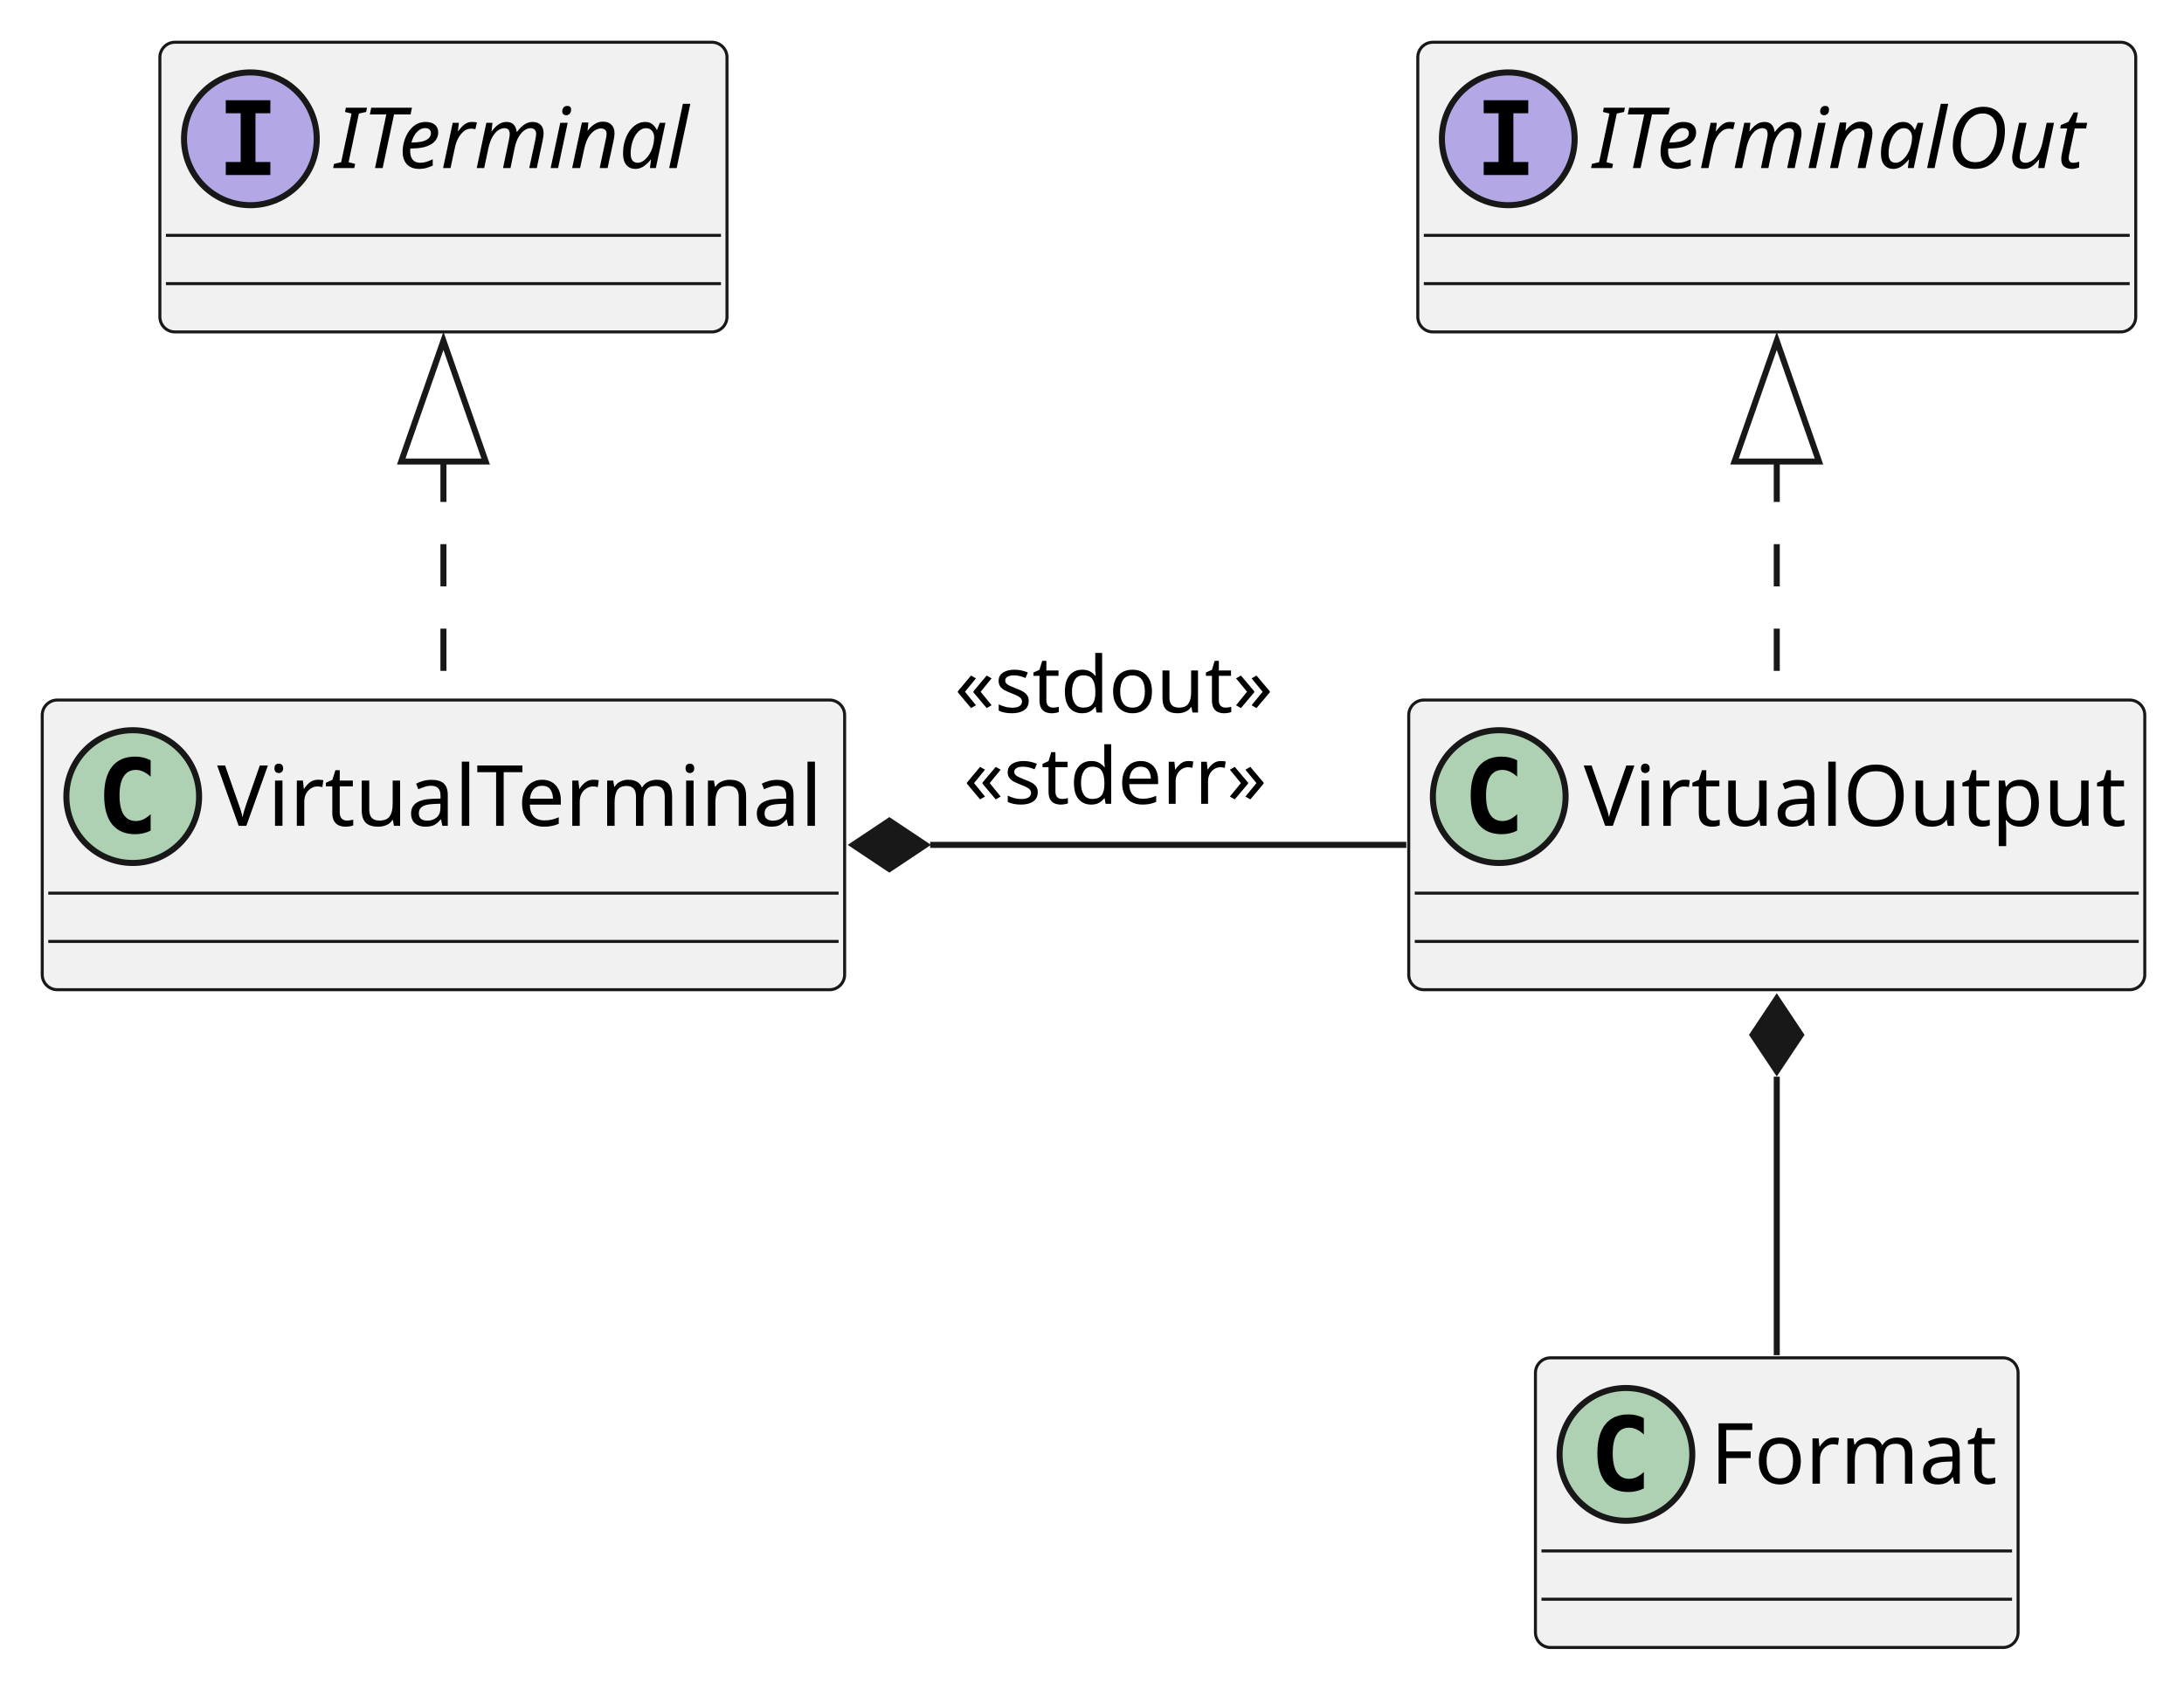
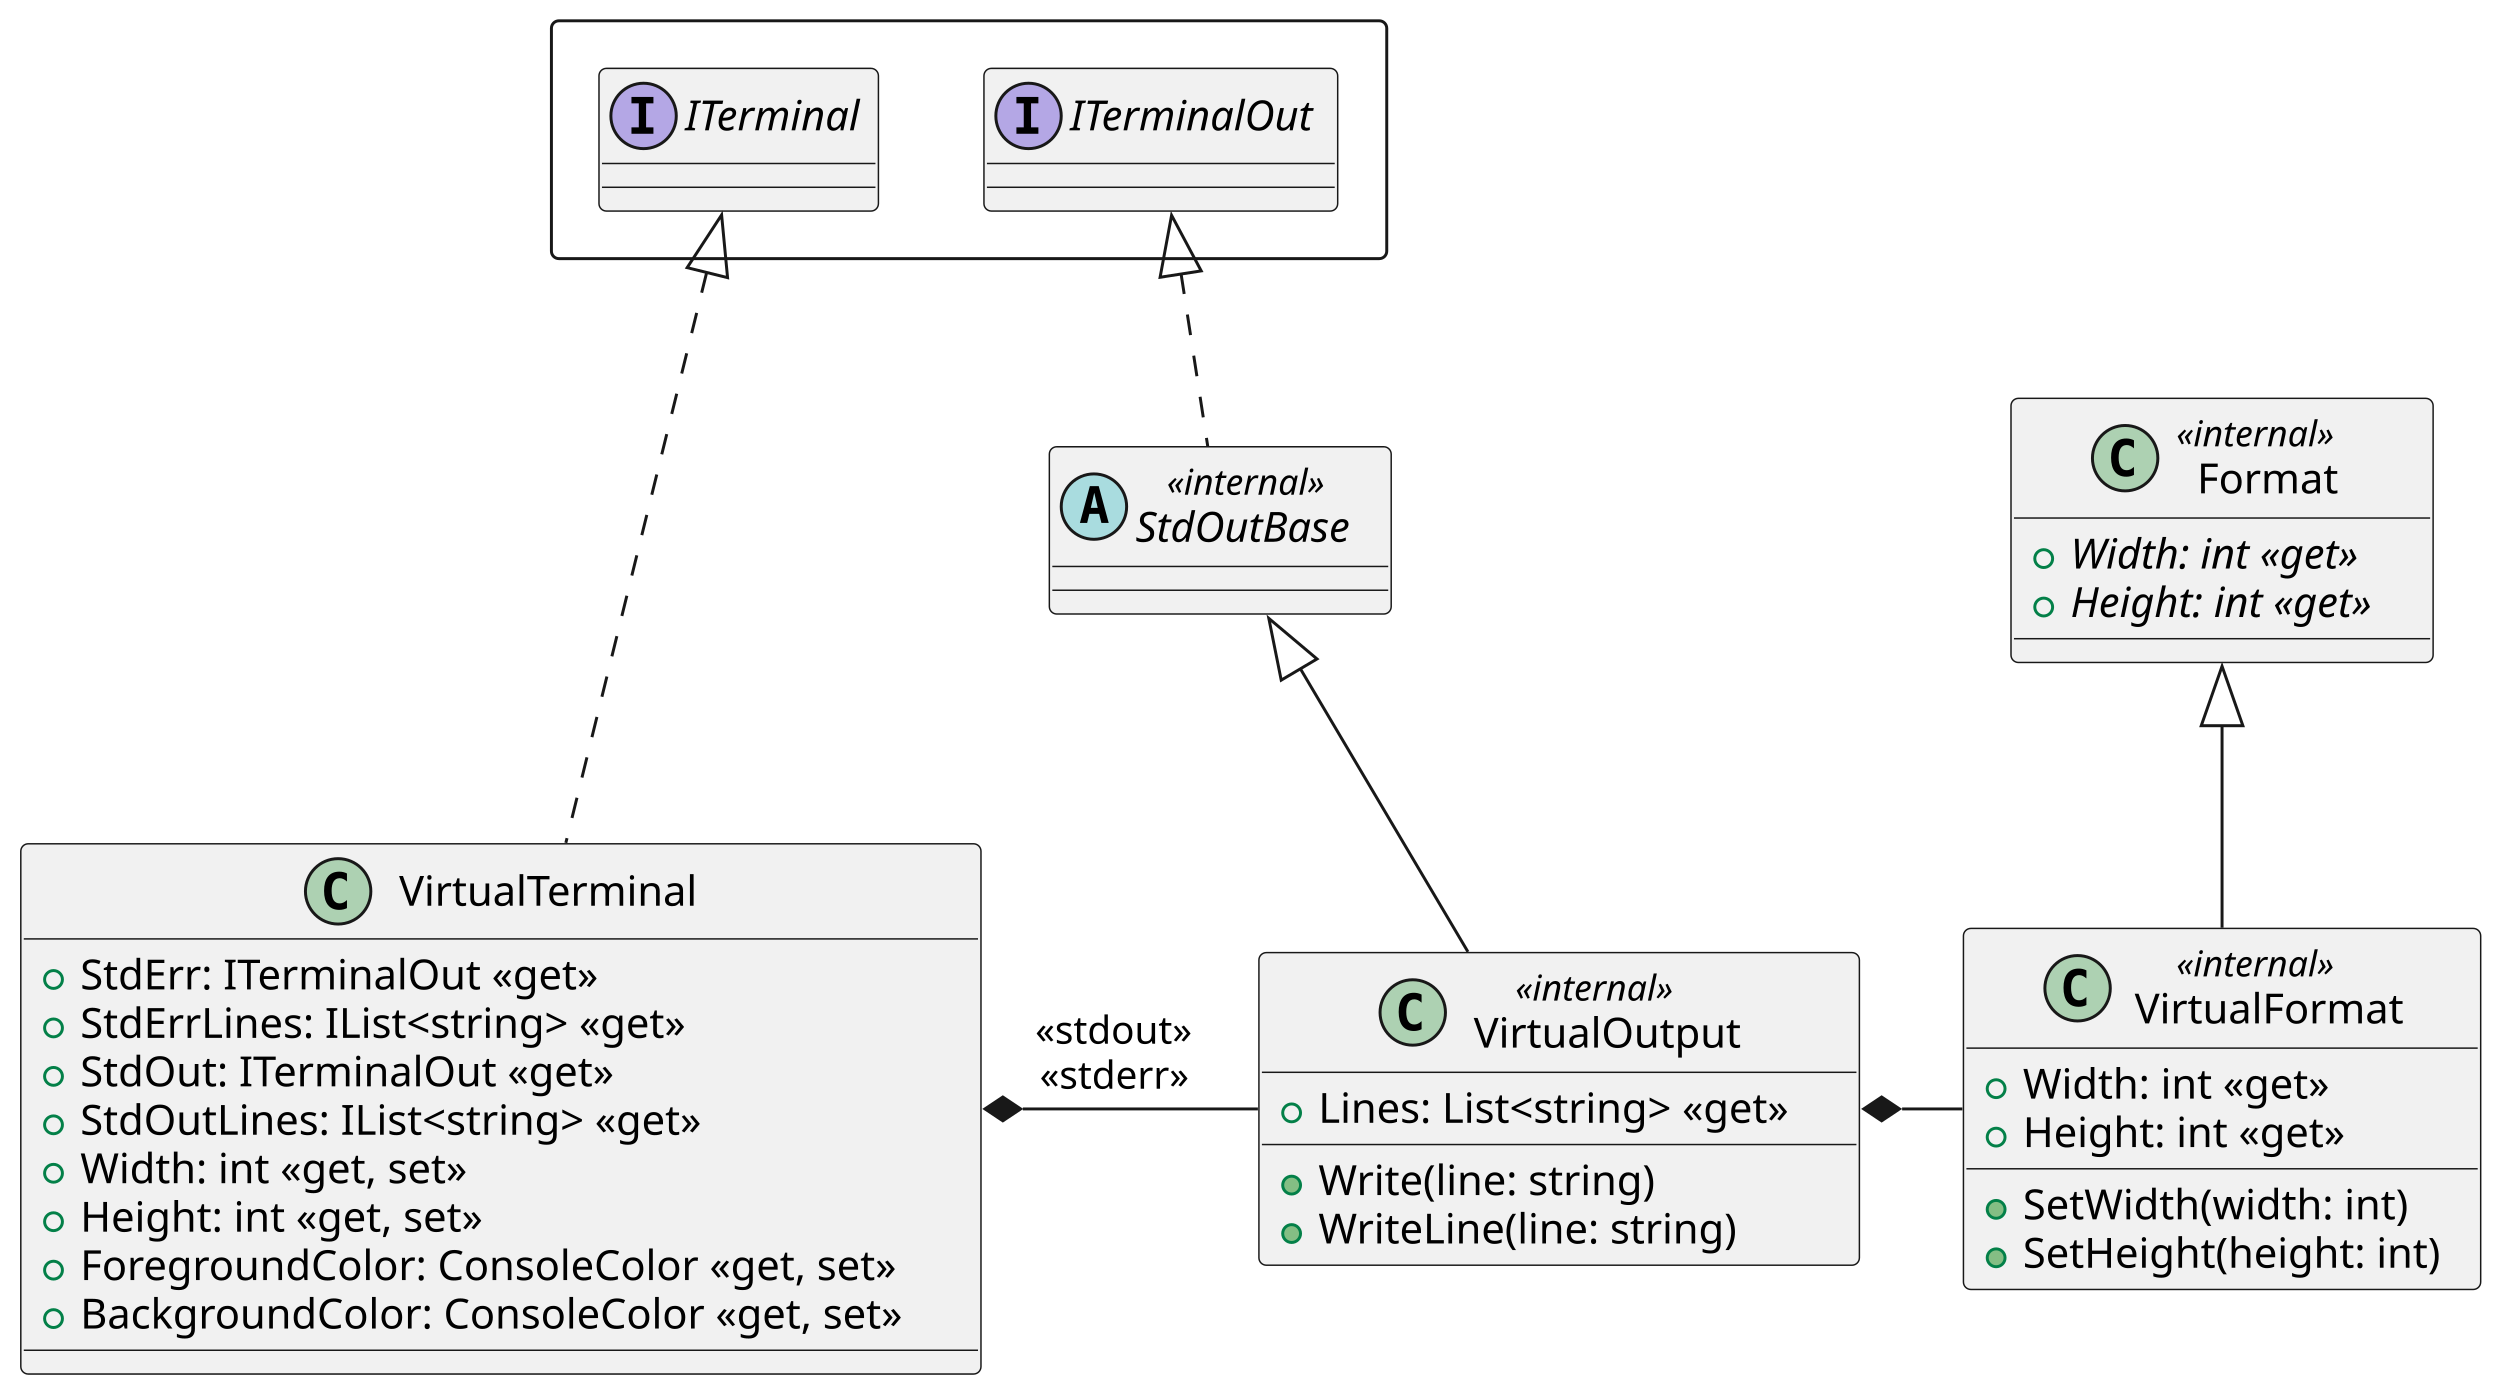
- <svg xmlns="http://www.w3.org/2000/svg" contentStyleType="text/css" height="280px" preserveAspectRatio="none" style="width:362px;height:280px;background:#FFFFFF;" version="1.1" viewBox="0 0 362 280" width="362px" zoomAndPan="magnify">
+ <svg xmlns="http://www.w3.org/2000/svg" contentStyleType="text/css" height="469px" preserveAspectRatio="none" style="width:841px;height:469px;background:#FFFFFF;" version="1.1" viewBox="0 0 841 469" width="841px" zoomAndPan="magnify">
  <defs />
  <g>
+     <g id="cluster_##2">
+       <rect fill="none" height="80" rx="2.5" ry="2.5" style="stroke:#181818;stroke-width:1.0;" width="281" x="185.5" y="7" />
+     </g>
    <g id="elem_ITerminal">
-       <rect codeLine="1" fill="#F1F1F1" height="48" id="ITerminal" rx="2.5" ry="2.5" style="stroke:#181818;stroke-width:0.5;" width="94" x="26.5" y="7" />
-       <ellipse cx="41.5" cy="23" fill="#B4A7E5" rx="11" ry="11" style="stroke:#181818;stroke-width:1.0;" />
-       <path d="M37.422,18.766 L37.422,16.609 L44.812,16.609 L44.812,18.766 L42.344,18.766 L42.344,26.844 L44.812,26.844 L44.812,29 L37.422,29 L37.422,26.844 L39.891,26.844 L39.891,18.766 L37.422,18.766 Z " fill="#000000" />
-       <text fill="#000000" font-family="sans-serif" font-size="14" font-style="italic" lengthAdjust="spacing" textLength="62" x="55.5" y="27.847">ITerminal</text>
-       <line style="stroke:#181818;stroke-width:0.5;" x1="27.5" x2="119.5" y1="39" y2="39" />
-       <line style="stroke:#181818;stroke-width:0.5;" x1="27.5" x2="119.5" y1="47" y2="47" />
+       <rect codeLine="2" fill="#F1F1F1" height="48" id="ITerminal" rx="2.5" ry="2.5" style="stroke:#181818;stroke-width:0.5;" width="94" x="201.5" y="23" />
+       <ellipse cx="216.5" cy="39" fill="#B4A7E5" rx="11" ry="11" style="stroke:#181818;stroke-width:1.0;" />
+       <path d="M212.422,34.766 L212.422,32.609 L219.812,32.609 L219.812,34.766 L217.344,34.766 L217.344,42.844 L219.812,42.844 L219.812,45 L212.422,45 L212.422,42.844 L214.891,42.844 L214.891,34.766 L212.422,34.766 Z " fill="#000000" />
+       <text fill="#000000" font-family="sans-serif" font-size="14" font-style="italic" lengthAdjust="spacing" textLength="62" x="230.5" y="43.847">ITerminal</text>
+       <line style="stroke:#181818;stroke-width:0.5;" x1="202.5" x2="294.5" y1="55" y2="55" />
+       <line style="stroke:#181818;stroke-width:0.5;" x1="202.5" x2="294.5" y1="63" y2="63" />
    </g>
    <g id="elem_ITerminalOut">
-       <rect codeLine="2" fill="#F1F1F1" height="48" id="ITerminalOut" rx="2.5" ry="2.5" style="stroke:#181818;stroke-width:0.5;" width="119" x="235" y="7" />
-       <ellipse cx="250" cy="23" fill="#B4A7E5" rx="11" ry="11" style="stroke:#181818;stroke-width:1.0;" />
-       <path d="M245.922,18.766 L245.922,16.609 L253.312,16.609 L253.312,18.766 L250.844,18.766 L250.844,26.844 L253.312,26.844 L253.312,29 L245.922,29 L245.922,26.844 L248.391,26.844 L248.391,18.766 L245.922,18.766 Z " fill="#000000" />
-       <text fill="#000000" font-family="sans-serif" font-size="14" font-style="italic" lengthAdjust="spacing" textLength="87" x="264" y="27.847">ITerminalOut</text>
-       <line style="stroke:#181818;stroke-width:0.5;" x1="236" x2="353" y1="39" y2="39" />
-       <line style="stroke:#181818;stroke-width:0.5;" x1="236" x2="353" y1="47" y2="47" />
+       <rect codeLine="3" fill="#F1F1F1" height="48" id="ITerminalOut" rx="2.5" ry="2.5" style="stroke:#181818;stroke-width:0.5;" width="119" x="331" y="23" />
+       <ellipse cx="346" cy="39" fill="#B4A7E5" rx="11" ry="11" style="stroke:#181818;stroke-width:1.0;" />
+       <path d="M341.922,34.766 L341.922,32.609 L349.312,32.609 L349.312,34.766 L346.844,34.766 L346.844,42.844 L349.312,42.844 L349.312,45 L341.922,45 L341.922,42.844 L344.391,42.844 L344.391,34.766 L341.922,34.766 Z " fill="#000000" />
+       <text fill="#000000" font-family="sans-serif" font-size="14" font-style="italic" lengthAdjust="spacing" textLength="87" x="360" y="43.847">ITerminalOut</text>
+       <line style="stroke:#181818;stroke-width:0.5;" x1="332" x2="449" y1="55" y2="55" />
+       <line style="stroke:#181818;stroke-width:0.5;" x1="332" x2="449" y1="63" y2="63" />
    </g>
    <g id="elem_VirtualTerminal">
-       <rect codeLine="3" fill="#F1F1F1" height="48" id="VirtualTerminal" rx="2.5" ry="2.5" style="stroke:#181818;stroke-width:0.5;" width="133" x="7" y="116" />
-       <ellipse cx="22" cy="132" fill="#ADD1B2" rx="11" ry="11" style="stroke:#181818;stroke-width:1.0;" />
-       <path d="M24.969,137.641 Q24.391,137.938 23.75,138.078 Q23.109,138.234 22.406,138.234 Q19.906,138.234 18.578,136.594 Q17.266,134.938 17.266,131.812 Q17.266,128.688 18.578,127.031 Q19.906,125.375 22.406,125.375 Q23.109,125.375 23.75,125.531 Q24.406,125.688 24.969,125.984 L24.969,128.703 Q24.344,128.125 23.75,127.859 Q23.156,127.578 22.531,127.578 Q21.188,127.578 20.5,128.656 Q19.812,129.719 19.812,131.812 Q19.812,133.906 20.5,134.984 Q21.188,136.047 22.531,136.047 Q23.156,136.047 23.75,135.781 Q24.344,135.5 24.969,134.922 L24.969,137.641 Z " fill="#000000" />
-       <text fill="#000000" font-family="sans-serif" font-size="14" lengthAdjust="spacing" textLength="101" x="36" y="136.847">VirtualTerminal</text>
-       <line style="stroke:#181818;stroke-width:0.5;" x1="8" x2="139" y1="148" y2="148" />
-       <line style="stroke:#181818;stroke-width:0.5;" x1="8" x2="139" y1="156" y2="156" />
+       <rect codeLine="6" fill="#F1F1F1" height="178.375" id="VirtualTerminal" rx="2.5" ry="2.5" style="stroke:#181818;stroke-width:0.5;" width="323" x="7" y="283.85" />
+       <ellipse cx="113.75" cy="299.85" fill="#ADD1B2" rx="11" ry="11" style="stroke:#181818;stroke-width:1.0;" />
+       <path d="M116.719,305.491 Q116.141,305.788 115.5,305.928 Q114.859,306.084 114.156,306.084 Q111.656,306.084 110.328,304.444 Q109.016,302.788 109.016,299.663 Q109.016,296.538 110.328,294.881 Q111.656,293.225 114.156,293.225 Q114.859,293.225 115.5,293.381 Q116.156,293.538 116.719,293.834 L116.719,296.553 Q116.094,295.975 115.5,295.709 Q114.906,295.428 114.281,295.428 Q112.938,295.428 112.25,296.506 Q111.562,297.569 111.562,299.663 Q111.562,301.756 112.25,302.834 Q112.938,303.897 114.281,303.897 Q114.906,303.897 115.5,303.631 Q116.094,303.35 116.719,302.772 L116.719,305.491 Z " fill="#000000" />
+       <text fill="#000000" font-family="sans-serif" font-size="14" lengthAdjust="spacing" textLength="101" x="134.25" y="304.697">VirtualTerminal</text>
+       <line style="stroke:#181818;stroke-width:0.5;" x1="8" x2="329" y1="315.85" y2="315.85" />
+       <ellipse cx="18" cy="329.498" fill="none" rx="3" ry="3" style="stroke:#038048;stroke-width:1.0;" />
+       <text fill="#000000" font-family="sans-serif" font-size="14" lengthAdjust="spacing" textLength="183" x="27" y="332.845">StdErr: ITerminalOut «get»</text>
+       <ellipse cx="18" cy="345.795" fill="none" rx="3" ry="3" style="stroke:#038048;stroke-width:1.0;" />
+       <text fill="#000000" font-family="sans-serif" font-size="14" lengthAdjust="spacing" textLength="221" x="27" y="349.142">StdErrLines: IList&lt;string&gt; «get»</text>
+       <ellipse cx="18" cy="362.092" fill="none" rx="3" ry="3" style="stroke:#038048;stroke-width:1.0;" />
+       <text fill="#000000" font-family="sans-serif" font-size="14" lengthAdjust="spacing" textLength="189" x="27" y="365.439">StdOut: ITerminalOut «get»</text>
+       <ellipse cx="18" cy="378.389" fill="none" rx="3" ry="3" style="stroke:#038048;stroke-width:1.0;" />
+       <text fill="#000000" font-family="sans-serif" font-size="14" lengthAdjust="spacing" textLength="227" x="27" y="381.736">StdOutLines: IList&lt;string&gt; «get»</text>
+       <ellipse cx="18" cy="394.686" fill="none" rx="3" ry="3" style="stroke:#038048;stroke-width:1.0;" />
+       <text fill="#000000" font-family="sans-serif" font-size="14" lengthAdjust="spacing" textLength="140" x="27" y="398.033">Width: int «get, set»</text>
+       <ellipse cx="18" cy="410.983" fill="none" rx="3" ry="3" style="stroke:#038048;stroke-width:1.0;" />
+       <text fill="#000000" font-family="sans-serif" font-size="14" lengthAdjust="spacing" textLength="146" x="27" y="414.329">Height: int «get, set»</text>
+       <ellipse cx="18" cy="427.28" fill="none" rx="3" ry="3" style="stroke:#038048;stroke-width:1.0;" />
+       <text fill="#000000" font-family="sans-serif" font-size="14" lengthAdjust="spacing" textLength="294" x="27" y="430.626">ForegroundColor: ConsoleColor «get, set»</text>
+       <ellipse cx="18" cy="443.577" fill="none" rx="3" ry="3" style="stroke:#038048;stroke-width:1.0;" />
+       <text fill="#000000" font-family="sans-serif" font-size="14" lengthAdjust="spacing" textLength="297" x="27" y="446.923">BackgroundColor: ConsoleColor «get, set»</text>
+       <line style="stroke:#181818;stroke-width:0.5;" x1="8" x2="329" y1="454.225" y2="454.225" />
+     </g>
+     <g id="elem_StdOutBase">
+       <rect codeLine="16" fill="#F1F1F1" height="56.266" id="StdOutBase" rx="2.5" ry="2.5" style="stroke:#181818;stroke-width:0.5;" width="115" x="353" y="150.29" />
+       <ellipse cx="368" cy="170.423" fill="#A9DCDF" rx="11" ry="11" style="stroke:#181818;stroke-width:1.0;" />
+       <path d="M368.109,165.767 L366.953,170.845 L369.281,170.845 L368.109,165.767 Z M366.625,163.532 L369.609,163.532 L372.969,175.923 L370.516,175.923 L369.75,172.86 L366.469,172.86 L365.719,175.923 L363.281,175.923 L366.625,163.532 Z " fill="#000000" />
+       <text fill="#000000" font-family="sans-serif" font-size="12" font-style="italic" lengthAdjust="spacing" textLength="62" x="392.5" y="166.429">«internal»</text>
+       <text fill="#000000" font-family="sans-serif" font-size="14" font-style="italic" lengthAdjust="spacing" textLength="83" x="382" y="182.254">StdOutBase</text>
+       <line style="stroke:#181818;stroke-width:0.5;" x1="354" x2="467" y1="190.556" y2="190.556" />
+       <line style="stroke:#181818;stroke-width:0.5;" x1="354" x2="467" y1="198.556" y2="198.556" />
    </g>
    <g id="elem_VirtualOutput">
-       <rect codeLine="4" fill="#F1F1F1" height="48" id="VirtualOutput" rx="2.5" ry="2.5" style="stroke:#181818;stroke-width:0.5;" width="122" x="233.5" y="116" />
-       <ellipse cx="248.5" cy="132" fill="#ADD1B2" rx="11" ry="11" style="stroke:#181818;stroke-width:1.0;" />
-       <path d="M251.469,137.641 Q250.891,137.938 250.25,138.078 Q249.609,138.234 248.906,138.234 Q246.406,138.234 245.078,136.594 Q243.766,134.938 243.766,131.812 Q243.766,128.688 245.078,127.031 Q246.406,125.375 248.906,125.375 Q249.609,125.375 250.25,125.531 Q250.906,125.688 251.469,125.984 L251.469,128.703 Q250.844,128.125 250.25,127.859 Q249.656,127.578 249.031,127.578 Q247.688,127.578 247,128.656 Q246.312,129.719 246.312,131.812 Q246.312,133.906 247,134.984 Q247.688,136.047 249.031,136.047 Q249.656,136.047 250.25,135.781 Q250.844,135.5 251.469,134.922 L251.469,137.641 Z " fill="#000000" />
-       <text fill="#000000" font-family="sans-serif" font-size="14" lengthAdjust="spacing" textLength="90" x="262.5" y="136.847">VirtualOutput</text>
-       <line style="stroke:#181818;stroke-width:0.5;" x1="234.5" x2="354.5" y1="148" y2="148" />
-       <line style="stroke:#181818;stroke-width:0.5;" x1="234.5" x2="354.5" y1="156" y2="156" />
+       <rect codeLine="17" fill="#F1F1F1" height="105.156" id="VirtualOutput" rx="2.5" ry="2.5" style="stroke:#181818;stroke-width:0.5;" width="202" x="423.5" y="320.46" />
+       <ellipse cx="475.25" cy="340.593" fill="#ADD1B2" rx="11" ry="11" style="stroke:#181818;stroke-width:1.0;" />
+       <path d="M478.219,346.233 Q477.641,346.53 477,346.671 Q476.359,346.827 475.656,346.827 Q473.156,346.827 471.828,345.187 Q470.516,343.53 470.516,340.405 Q470.516,337.28 471.828,335.624 Q473.156,333.968 475.656,333.968 Q476.359,333.968 477,334.124 Q477.656,334.28 478.219,334.577 L478.219,337.296 Q477.594,336.718 477,336.452 Q476.406,336.171 475.781,336.171 Q474.438,336.171 473.75,337.249 Q473.062,338.312 473.062,340.405 Q473.062,342.499 473.75,343.577 Q474.438,344.64 475.781,344.64 Q476.406,344.64 477,344.374 Q477.594,344.093 478.219,343.515 L478.219,346.233 Z " fill="#000000" />
+       <text fill="#000000" font-family="sans-serif" font-size="12" font-style="italic" lengthAdjust="spacing" textLength="62" x="509.75" y="336.599">«internal»</text>
+       <text fill="#000000" font-family="sans-serif" font-size="14" lengthAdjust="spacing" textLength="90" x="495.75" y="352.424">VirtualOutput</text>
+       <line style="stroke:#181818;stroke-width:0.5;" x1="424.5" x2="624.5" y1="360.726" y2="360.726" />
+       <ellipse cx="434.5" cy="374.374" fill="none" rx="3" ry="3" style="stroke:#038048;stroke-width:1.0;" />
+       <text fill="#000000" font-family="sans-serif" font-size="14" lengthAdjust="spacing" textLength="176" x="443.5" y="377.721">Lines: List&lt;string&gt; «get»</text>
+       <line style="stroke:#181818;stroke-width:0.5;" x1="424.5" x2="624.5" y1="385.022" y2="385.022" />
+       <ellipse cx="434.5" cy="398.671" fill="#84BE84" rx="3" ry="3" style="stroke:#038048;stroke-width:1.0;" />
+       <text fill="#000000" font-family="sans-serif" font-size="14" lengthAdjust="spacing" textLength="117" x="443.5" y="402.018">Write(line: string)</text>
+       <ellipse cx="434.5" cy="414.968" fill="#84BE84" rx="3" ry="3" style="stroke:#038048;stroke-width:1.0;" />
+       <text fill="#000000" font-family="sans-serif" font-size="14" lengthAdjust="spacing" textLength="145" x="443.5" y="418.315">WriteLine(line: string)</text>
    </g>
    <g id="elem_Format">
-       <rect fill="#F1F1F1" height="48" id="Format" rx="2.5" ry="2.5" style="stroke:#181818;stroke-width:0.5;" width="80" x="254.5" y="225" />
-       <ellipse cx="269.5" cy="241" fill="#ADD1B2" rx="11" ry="11" style="stroke:#181818;stroke-width:1.0;" />
-       <path d="M272.469,246.641 Q271.891,246.938 271.25,247.078 Q270.609,247.234 269.906,247.234 Q267.406,247.234 266.078,245.594 Q264.766,243.938 264.766,240.812 Q264.766,237.688 266.078,236.031 Q267.406,234.375 269.906,234.375 Q270.609,234.375 271.25,234.531 Q271.906,234.688 272.469,234.984 L272.469,237.703 Q271.844,237.125 271.25,236.859 Q270.656,236.578 270.031,236.578 Q268.688,236.578 268,237.656 Q267.312,238.719 267.312,240.812 Q267.312,242.906 268,243.984 Q268.688,245.047 270.031,245.047 Q270.656,245.047 271.25,244.781 Q271.844,244.5 272.469,243.922 L272.469,246.641 Z " fill="#000000" />
-       <text fill="#000000" font-family="sans-serif" font-size="14" lengthAdjust="spacing" textLength="48" x="283.5" y="245.847">Format</text>
-       <line style="stroke:#181818;stroke-width:0.5;" x1="255.5" x2="333.5" y1="257" y2="257" />
-       <line style="stroke:#181818;stroke-width:0.5;" x1="255.5" x2="333.5" y1="265" y2="265" />
+       <rect codeLine="22" fill="#F1F1F1" height="88.859" id="Format" rx="2.5" ry="2.5" style="stroke:#181818;stroke-width:0.5;" width="142" x="676.5" y="134" />
+       <ellipse cx="714.9" cy="154.133" fill="#ADD1B2" rx="11" ry="11" style="stroke:#181818;stroke-width:1.0;" />
+       <path d="M717.869,159.773 Q717.291,160.07 716.65,160.211 Q716.009,160.367 715.306,160.367 Q712.806,160.367 711.478,158.727 Q710.166,157.07 710.166,153.945 Q710.166,150.82 711.478,149.164 Q712.806,147.508 715.306,147.508 Q716.009,147.508 716.65,147.664 Q717.306,147.82 717.869,148.117 L717.869,150.836 Q717.244,150.258 716.65,149.992 Q716.056,149.711 715.431,149.711 Q714.087,149.711 713.4,150.789 Q712.712,151.852 712.712,153.945 Q712.712,156.039 713.4,157.117 Q714.087,158.18 715.431,158.18 Q716.056,158.18 716.65,157.914 Q717.244,157.633 717.869,157.055 L717.869,159.773 Z " fill="#000000" />
+       <text fill="#000000" font-family="sans-serif" font-size="12" font-style="italic" lengthAdjust="spacing" textLength="62" x="732.1" y="150.139">«internal»</text>
+       <text fill="#000000" font-family="sans-serif" font-size="14" lengthAdjust="spacing" textLength="48" x="739.1" y="165.964">Format</text>
+       <line style="stroke:#181818;stroke-width:0.5;" x1="677.5" x2="817.5" y1="174.266" y2="174.266" />
+       <ellipse cx="687.5" cy="187.914" fill="none" rx="3" ry="3" style="stroke:#038048;stroke-width:1.0;" />
+       <text fill="#000000" font-family="sans-serif" font-size="14" font-style="italic" lengthAdjust="spacing" textLength="110" x="696.5" y="191.261">Width: int «get»</text>
+       <ellipse cx="687.5" cy="204.211" fill="none" rx="3" ry="3" style="stroke:#038048;stroke-width:1.0;" />
+       <text fill="#000000" font-family="sans-serif" font-size="14" font-style="italic" lengthAdjust="spacing" textLength="116" x="696.5" y="207.558">Height: int «get»</text>
+       <line style="stroke:#181818;stroke-width:0.5;" x1="677.5" x2="817.5" y1="214.859" y2="214.859" />
+     </g>
+     <g id="elem_VirtualFormat">
+       <rect codeLine="26" fill="#F1F1F1" height="121.453" id="VirtualFormat" rx="2.5" ry="2.5" style="stroke:#181818;stroke-width:0.5;" width="174" x="660.5" y="312.32" />
+       <ellipse cx="698.9" cy="332.453" fill="#ADD1B2" rx="11" ry="11" style="stroke:#181818;stroke-width:1.0;" />
+       <path d="M701.869,338.093 Q701.291,338.39 700.65,338.531 Q700.009,338.687 699.306,338.687 Q696.806,338.687 695.478,337.047 Q694.166,335.39 694.166,332.265 Q694.166,329.14 695.478,327.484 Q696.806,325.828 699.306,325.828 Q700.009,325.828 700.65,325.984 Q701.306,326.14 701.869,326.437 L701.869,329.156 Q701.244,328.578 700.65,328.312 Q700.056,328.031 699.431,328.031 Q698.087,328.031 697.4,329.109 Q696.712,330.172 696.712,332.265 Q696.712,334.359 697.4,335.437 Q698.087,336.5 699.431,336.5 Q700.056,336.5 700.65,336.234 Q701.244,335.953 701.869,335.375 L701.869,338.093 Z " fill="#000000" />
+       <text fill="#000000" font-family="sans-serif" font-size="12" font-style="italic" lengthAdjust="spacing" textLength="62" x="732.1" y="328.459">«internal»</text>
+       <text fill="#000000" font-family="sans-serif" font-size="14" lengthAdjust="spacing" textLength="90" x="718.1" y="344.284">VirtualFormat</text>
+       <line style="stroke:#181818;stroke-width:0.5;" x1="661.5" x2="833.5" y1="352.586" y2="352.586" />
+       <ellipse cx="671.5" cy="366.234" fill="none" rx="3" ry="3" style="stroke:#038048;stroke-width:1.0;" />
+       <text fill="#000000" font-family="sans-serif" font-size="14" lengthAdjust="spacing" textLength="110" x="680.5" y="369.581">Width: int «get»</text>
+       <ellipse cx="671.5" cy="382.531" fill="none" rx="3" ry="3" style="stroke:#038048;stroke-width:1.0;" />
+       <text fill="#000000" font-family="sans-serif" font-size="14" lengthAdjust="spacing" textLength="116" x="680.5" y="385.878">Height: int «get»</text>
+       <line style="stroke:#181818;stroke-width:0.5;" x1="661.5" x2="833.5" y1="393.179" y2="393.179" />
+       <ellipse cx="671.5" cy="406.828" fill="#84BE84" rx="3" ry="3" style="stroke:#038048;stroke-width:1.0;" />
+       <text fill="#000000" font-family="sans-serif" font-size="14" lengthAdjust="spacing" textLength="135" x="680.5" y="410.175">SetWidth(width: int)</text>
+       <ellipse cx="671.5" cy="423.125" fill="#84BE84" rx="3" ry="3" style="stroke:#038048;stroke-width:1.0;" />
+       <text fill="#000000" font-family="sans-serif" font-size="14" lengthAdjust="spacing" textLength="148" x="680.5" y="426.471">SetHeight(height: int)</text>
    </g>
    <g id="link_ITerminal_VirtualTerminal">
-       <path codeLine="6" d="M73.5,76.17 C73.5,89.68 73.5,104.01 73.5,115.57 " fill="none" id="ITerminal-backto-VirtualTerminal" style="stroke:#181818;stroke-width:1.0;stroke-dasharray:7.0,7.0;" />
-       <polygon fill="none" points="66.5,76.48,73.5,56.48,80.5,76.48,66.5,76.48" style="stroke:#181818;stroke-width:1.0;" />
+       <path codeLine="33" d="M237.72,91.67 C225.63,140.62 205.72,221.26 190.35,283.53 " fill="none" id="ITerminal-backto-VirtualTerminal" style="stroke:#181818;stroke-width:1.0;stroke-dasharray:7.0,7.0;" />
+       <polygon fill="none" points="231.16,90.04,242.75,72.3,244.75,93.4,231.16,90.04" style="stroke:#181818;stroke-width:1.0;" />
    </g>
-     <g id="link_ITerminalOut_VirtualOutput">
-       <path codeLine="7" d="M294.5,76.17 C294.5,89.68 294.5,104.01 294.5,115.57 " fill="none" id="ITerminalOut-backto-VirtualOutput" style="stroke:#181818;stroke-width:1.0;stroke-dasharray:7.0,7.0;" />
-       <polygon fill="none" points="287.5,76.48,294.5,56.48,301.5,76.48,287.5,76.48" style="stroke:#181818;stroke-width:1.0;" />
+     <g id="link_ITerminalOut_StdOutBase">
+       <path codeLine="34" d="M397.29,91.97 C400.27,111.24 403.68,133.26 406.28,150.12 " fill="none" id="ITerminalOut-backto-StdOutBase" style="stroke:#181818;stroke-width:1.0;stroke-dasharray:7.0,7.0;" />
+       <polygon fill="none" points="390.26,93.27,394.12,72.43,404.09,91.13,390.26,93.27" style="stroke:#181818;stroke-width:1.0;" />
    </g>
    <g id="link_VirtualTerminal_VirtualOutput">
-       <path codeLine="8" d="M154.18,140 C180.23,140 208.67,140 233.1,140 " fill="none" id="VirtualTerminal-backto-VirtualOutput" style="stroke:#181818;stroke-width:1.0;" />
-       <polygon fill="#181818" points="141.41,140,147.41,144,153.41,140,147.41,136,141.41,140" style="stroke:#181818;stroke-width:1.0;" />
-       <text fill="#000000" font-family="sans-serif" font-size="13" lengthAdjust="spacing" textLength="57" x="158.25" y="118.067">«stdout»</text>
-       <text fill="#000000" font-family="sans-serif" font-size="13" lengthAdjust="spacing" textLength="54" x="159.75" y="133.2">«stderr»</text>
+       <path codeLine="36" d="M344.08,373.04 C371.21,373.04 398.4,373.04 423.16,373.04 " fill="none" id="VirtualTerminal-backto-VirtualOutput" style="stroke:#181818;stroke-width:1.0;" />
+       <polygon fill="#181818" points="331.35,373.04,337.35,377.04,343.35,373.04,337.35,369.04,331.35,373.04" style="stroke:#181818;stroke-width:1.0;" />
+       <text fill="#000000" font-family="sans-serif" font-size="13" lengthAdjust="spacing" textLength="57" x="348.25" y="351.107">«stdout»</text>
+       <text fill="#000000" font-family="sans-serif" font-size="13" lengthAdjust="spacing" textLength="54" x="349.75" y="366.24">«stderr»</text>
    </g>
-     <g id="link_VirtualOutput_Format">
-       <path codeLine="10" d="M294.5,178.41 C294.5,193.77 294.5,211.06 294.5,224.57 " fill="none" id="VirtualOutput-backto-Format" style="stroke:#181818;stroke-width:1.0;" />
-       <polygon fill="#181818" points="294.5,165.48,290.5,171.48,294.5,177.48,298.5,171.48,294.5,165.48" style="stroke:#181818;stroke-width:1.0;" />
+     <g id="link_StdOutBase_VirtualOutput">
+       <path codeLine="38" d="M437.39,224.87 C454.32,253.47 476.22,290.46 493.82,320.2 " fill="none" id="StdOutBase-backto-VirtualOutput" style="stroke:#181818;stroke-width:1.0;" />
+       <polygon fill="none" points="431,228.8,426.83,208.02,443.04,221.67,431,228.8" style="stroke:#181818;stroke-width:1.0;" />
+     </g>
+     <g id="link_VirtualOutput_VirtualFormat">
+       <path codeLine="39" d="M639.87,373.04 C646.63,373.04 653.4,373.04 660.16,373.04 " fill="none" id="VirtualOutput-backto-VirtualFormat" style="stroke:#181818;stroke-width:1.0;" />
+       <polygon fill="#181818" points="626.98,373.04,632.98,377.04,638.98,373.04,632.98,369.04,626.98,373.04" style="stroke:#181818;stroke-width:1.0;" />
+     </g>
+     <g id="link_Format_VirtualFormat">
+       <path codeLine="40" d="M747.5,244.08 C747.5,266.05 747.5,290.49 747.5,312.08 " fill="none" id="Format-backto-VirtualFormat" style="stroke:#181818;stroke-width:1.0;" />
+       <polygon fill="none" points="740.5,244.13,747.5,224.13,754.5,244.13,740.5,244.13" style="stroke:#181818;stroke-width:1.0;" />
    </g>
  </g>
</svg>
